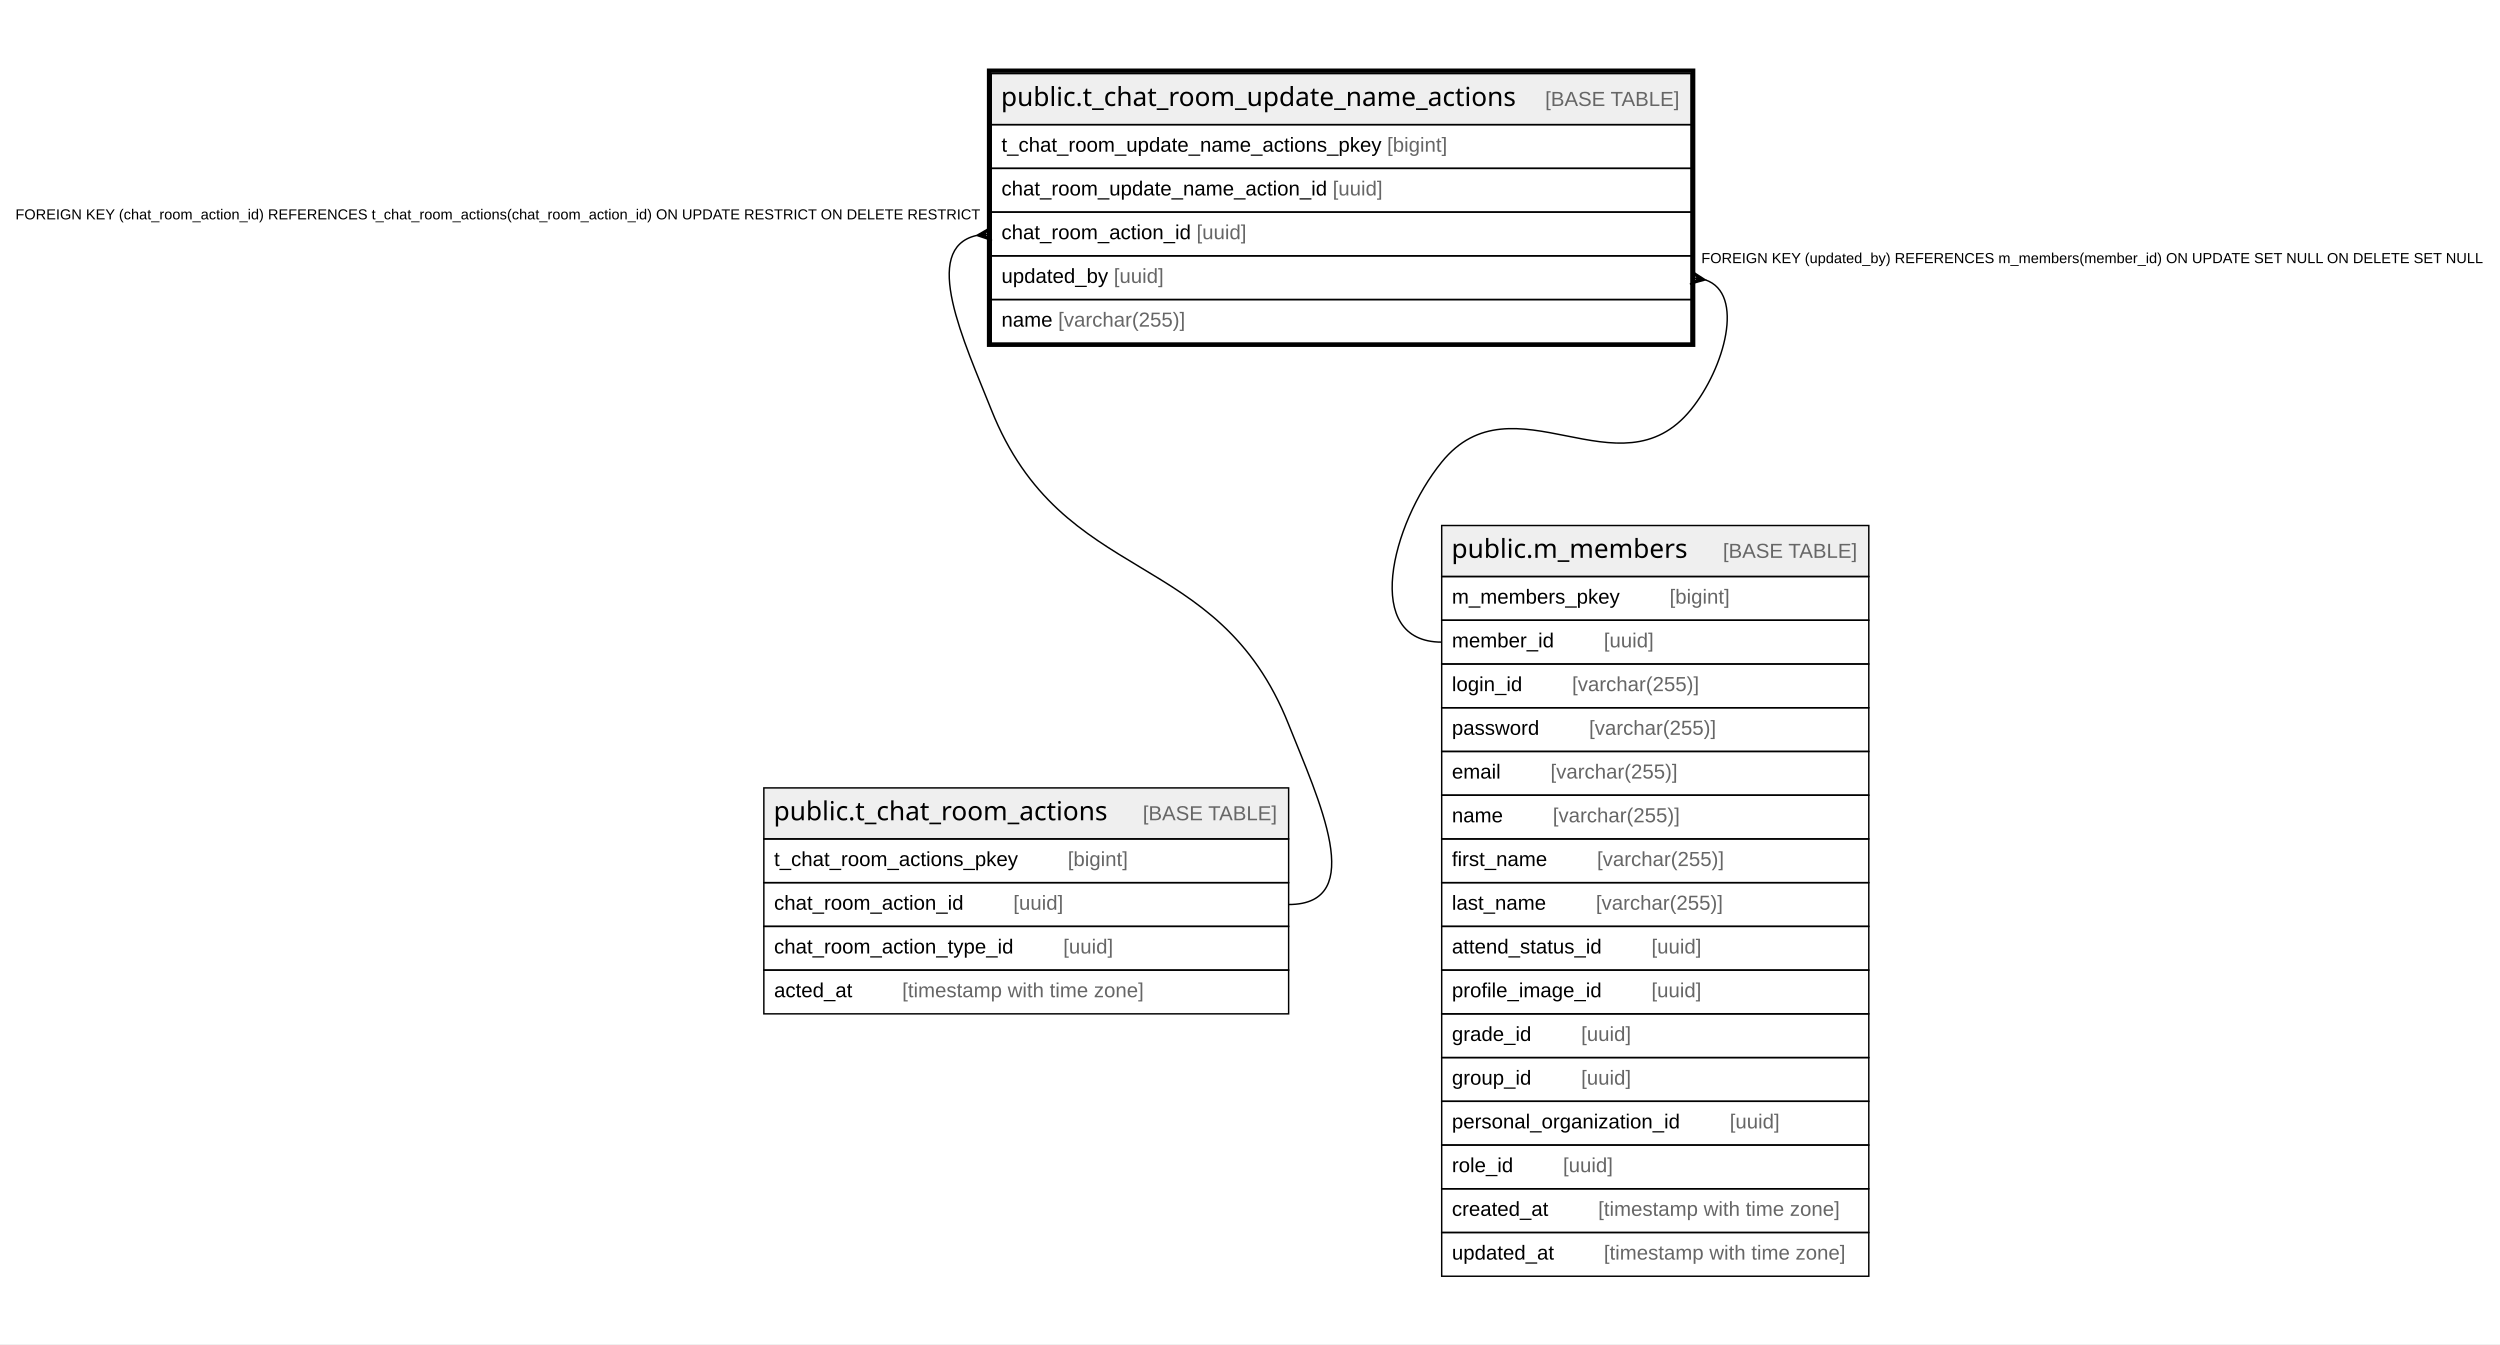
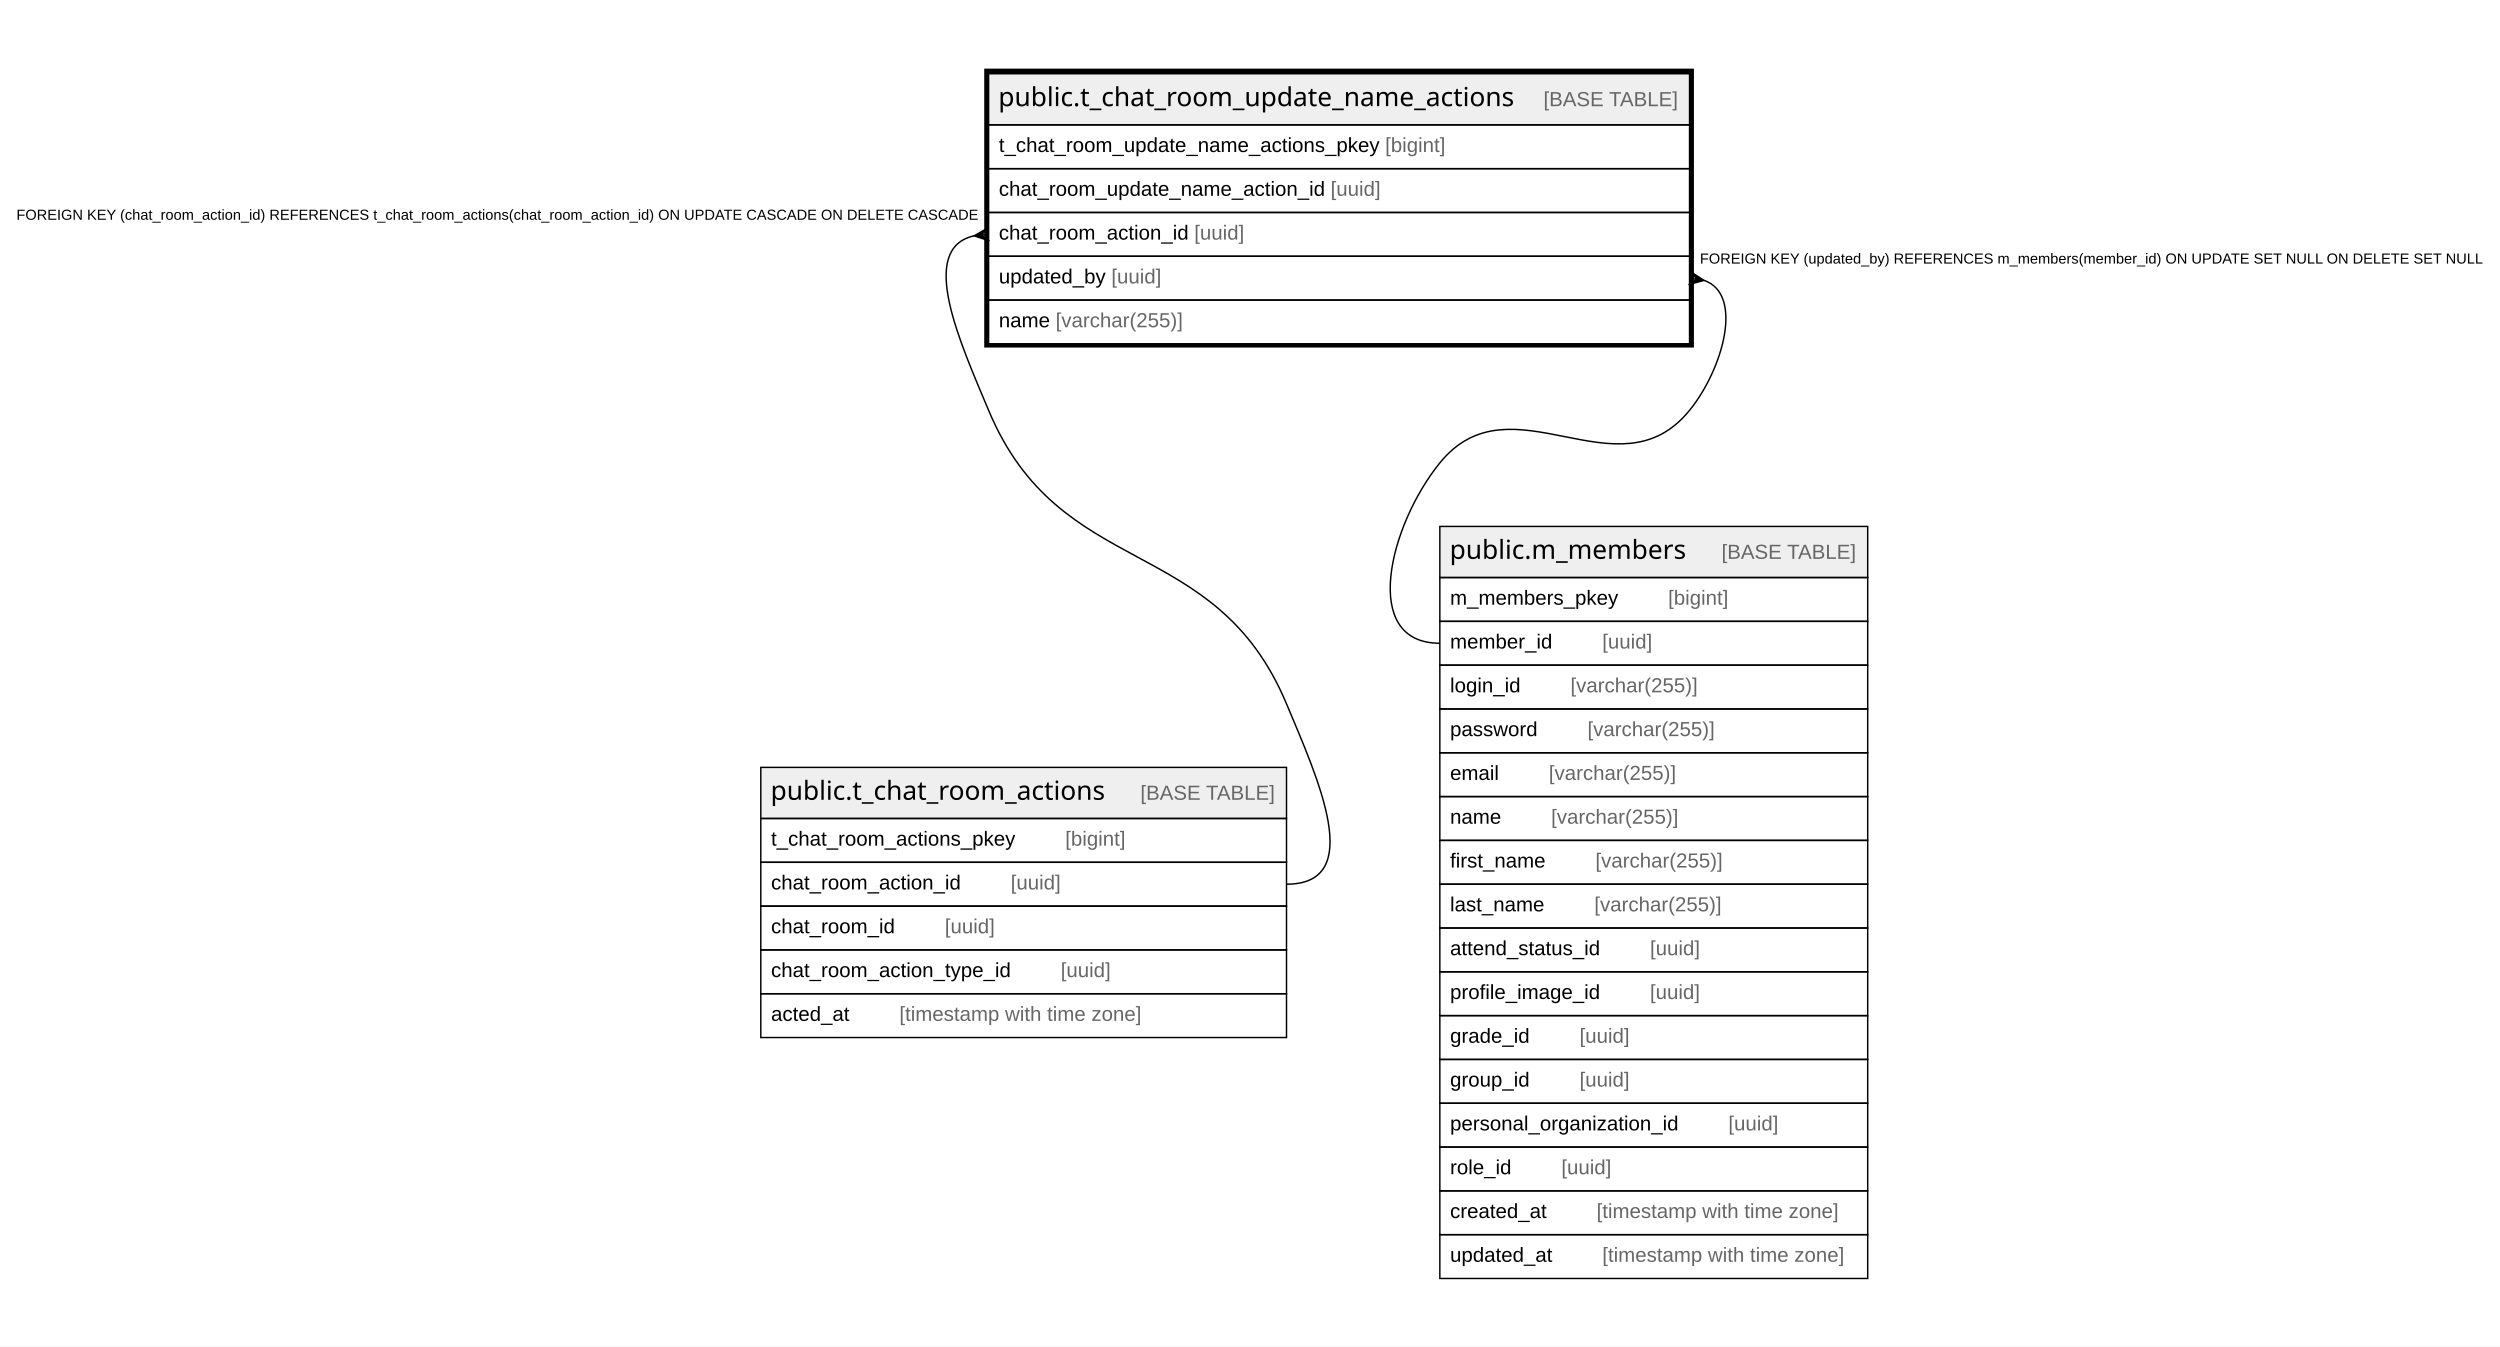
- <svg xmlns="http://www.w3.org/2000/svg" width="1715pt" height="922pt" viewBox="0.00 0.00 1715.00 922.00">
+ <svg xmlns="http://www.w3.org/2000/svg" width="1712pt" height="922pt" viewBox="0.00 0.00 1712.00 922.00">
  <g id="graph0" class="graph" transform="scale(1 1) rotate(0) translate(4 918)">
-     <polygon fill="#ffffff" stroke="transparent" points="-4,4 -4,-918 1711,-918 1711,4 -4,4" />
+     <polygon fill="#ffffff" stroke="transparent" points="-4,4 -4,-918 1708,-918 1708,4 -4,4" />
    <g id="node1" class="node">
-       <polygon fill="#efefef" stroke="transparent" points="676,-832.5 676,-867.5 1156,-867.5 1156,-832.5 676,-832.5" />
-       <polygon fill="none" stroke="#000000" points="676,-832.5 676,-867.5 1156,-867.5 1156,-832.5 676,-832.5" />
-       <text text-anchor="start" x="682.66" y="-845.3" font-family="Arial Bold" font-size="18.00" fill="#000000">public.t_chat_room_update_name_actions</text>
-       <text text-anchor="start" x="1021.772" y="-845.3" font-family="Arial" font-size="14.00" fill="#000000">    </text>
-       <text text-anchor="start" x="1055.977" y="-845.3" font-family="Arial" font-size="14.00" fill="#666666">[BASE TABLE]</text>
-       <polygon fill="none" stroke="#000000" points="676,-802.5 676,-832.5 1156,-832.5 1156,-802.5 676,-802.5" />
-       <text text-anchor="start" x="683" y="-813.9" font-family="Arial" font-size="14.00" fill="#000000">t_chat_room_update_name_actions_pkey </text>
-       <text text-anchor="start" x="947.541" y="-813.9" font-family="Arial" font-size="14.00" fill="#666666">[bigint]</text>
-       <polygon fill="none" stroke="#000000" points="676,-772.5 676,-802.5 1156,-802.5 1156,-772.5 676,-772.5" />
-       <text text-anchor="start" x="683" y="-783.9" font-family="Arial" font-size="14.00" fill="#000000">chat_room_update_name_action_id </text>
-       <text text-anchor="start" x="910.192" y="-783.9" font-family="Arial" font-size="14.00" fill="#666666">[uuid]</text>
-       <polygon fill="none" stroke="#000000" points="676,-742.5 676,-772.5 1156,-772.5 1156,-742.5 676,-742.5" />
-       <text text-anchor="start" x="683" y="-753.9" font-family="Arial" font-size="14.00" fill="#000000">chat_room_action_id </text>
-       <text text-anchor="start" x="816.815" y="-753.9" font-family="Arial" font-size="14.00" fill="#666666">[uuid]</text>
-       <polygon fill="none" stroke="#000000" points="676,-712.5 676,-742.5 1156,-742.5 1156,-712.5 676,-712.5" />
-       <text text-anchor="start" x="683" y="-723.9" font-family="Arial" font-size="14.00" fill="#000000">updated_by </text>
-       <text text-anchor="start" x="760.042" y="-723.9" font-family="Arial" font-size="14.00" fill="#666666">[uuid]</text>
-       <polygon fill="none" stroke="#000000" points="676,-682.5 676,-712.5 1156,-712.5 1156,-682.5 676,-682.5" />
-       <text text-anchor="start" x="683" y="-693.9" font-family="Arial" font-size="14.00" fill="#000000">name </text>
-       <text text-anchor="start" x="721.899" y="-693.9" font-family="Arial" font-size="14.00" fill="#666666">[varchar(255)]</text>
-       <polygon fill="none" stroke="#000000" stroke-width="3" points="674.5,-681.5 674.5,-869.5 1157.5,-869.5 1157.5,-681.5 674.5,-681.5" />
+       <polygon fill="#efefef" stroke="transparent" points="673,-832.5 673,-867.5 1153,-867.5 1153,-832.5 673,-832.5" />
+       <polygon fill="none" stroke="#000000" points="673,-832.5 673,-867.5 1153,-867.5 1153,-832.5 673,-832.5" />
+       <text text-anchor="start" x="679.66" y="-845.3" font-family="Arial Bold" font-size="18.00" fill="#000000">public.t_chat_room_update_name_actions</text>
+       <text text-anchor="start" x="1018.772" y="-845.3" font-family="Arial" font-size="14.00" fill="#000000">    </text>
+       <text text-anchor="start" x="1052.977" y="-845.3" font-family="Arial" font-size="14.00" fill="#666666">[BASE TABLE]</text>
+       <polygon fill="none" stroke="#000000" points="673,-802.5 673,-832.5 1153,-832.5 1153,-802.5 673,-802.5" />
+       <text text-anchor="start" x="680" y="-813.9" font-family="Arial" font-size="14.00" fill="#000000">t_chat_room_update_name_actions_pkey </text>
+       <text text-anchor="start" x="944.541" y="-813.9" font-family="Arial" font-size="14.00" fill="#666666">[bigint]</text>
+       <polygon fill="none" stroke="#000000" points="673,-772.5 673,-802.5 1153,-802.5 1153,-772.5 673,-772.5" />
+       <text text-anchor="start" x="680" y="-783.9" font-family="Arial" font-size="14.00" fill="#000000">chat_room_update_name_action_id </text>
+       <text text-anchor="start" x="907.192" y="-783.9" font-family="Arial" font-size="14.00" fill="#666666">[uuid]</text>
+       <polygon fill="none" stroke="#000000" points="673,-742.5 673,-772.5 1153,-772.5 1153,-742.5 673,-742.5" />
+       <text text-anchor="start" x="680" y="-753.9" font-family="Arial" font-size="14.00" fill="#000000">chat_room_action_id </text>
+       <text text-anchor="start" x="813.815" y="-753.9" font-family="Arial" font-size="14.00" fill="#666666">[uuid]</text>
+       <polygon fill="none" stroke="#000000" points="673,-712.5 673,-742.5 1153,-742.5 1153,-712.5 673,-712.5" />
+       <text text-anchor="start" x="680" y="-723.9" font-family="Arial" font-size="14.00" fill="#000000">updated_by </text>
+       <text text-anchor="start" x="757.042" y="-723.9" font-family="Arial" font-size="14.00" fill="#666666">[uuid]</text>
+       <polygon fill="none" stroke="#000000" points="673,-682.5 673,-712.5 1153,-712.5 1153,-682.5 673,-682.5" />
+       <text text-anchor="start" x="680" y="-693.9" font-family="Arial" font-size="14.00" fill="#000000">name </text>
+       <text text-anchor="start" x="718.899" y="-693.9" font-family="Arial" font-size="14.00" fill="#666666">[varchar(255)]</text>
+       <polygon fill="none" stroke="#000000" stroke-width="3" points="671.5,-681.5 671.5,-869.5 1154.5,-869.5 1154.5,-681.5 671.5,-681.5" />
    </g>
    <g id="node2" class="node">
-       <polygon fill="#efefef" stroke="transparent" points="520,-342.5 520,-377.5 880,-377.5 880,-342.5 520,-342.5" />
-       <polygon fill="none" stroke="#000000" points="520,-342.5 520,-377.5 880,-377.5 880,-342.5 520,-342.5" />
-       <text text-anchor="start" x="526.688" y="-355.3" font-family="Arial Bold" font-size="18.00" fill="#000000">public.t_chat_room_actions</text>
-       <text text-anchor="start" x="745.744" y="-355.3" font-family="Arial" font-size="14.00" fill="#000000">    </text>
-       <text text-anchor="start" x="779.949" y="-355.3" font-family="Arial" font-size="14.00" fill="#666666">[BASE TABLE]</text>
-       <polygon fill="none" stroke="#000000" points="520,-312.5 520,-342.5 880,-342.5 880,-312.5 520,-312.5" />
-       <text text-anchor="start" x="527" y="-323.9" font-family="Arial" font-size="14.00" fill="#000000">t_chat_room_actions_pkey    </text>
-       <text text-anchor="start" x="728.478" y="-323.9" font-family="Arial" font-size="14.00" fill="#666666">[bigint]</text>
-       <polygon fill="none" stroke="#000000" points="520,-282.5 520,-312.5 880,-312.5 880,-282.5 520,-282.5" />
-       <text text-anchor="start" x="527" y="-293.9" font-family="Arial" font-size="14.00" fill="#000000">chat_room_action_id    </text>
-       <text text-anchor="start" x="691.129" y="-293.9" font-family="Arial" font-size="14.00" fill="#666666">[uuid]</text>
-       <polygon fill="none" stroke="#000000" points="520,-252.5 520,-282.5 880,-282.5 880,-252.5 520,-252.5" />
-       <text text-anchor="start" x="527" y="-263.9" font-family="Arial" font-size="14.00" fill="#000000">chat_room_action_type_id    </text>
-       <text text-anchor="start" x="725.367" y="-263.9" font-family="Arial" font-size="14.00" fill="#666666">[uuid]</text>
-       <polygon fill="none" stroke="#000000" points="520,-222.5 520,-252.5 880,-252.5 880,-222.5 520,-222.5" />
-       <text text-anchor="start" x="527" y="-233.9" font-family="Arial" font-size="14.00" fill="#000000">acted_at    </text>
-       <text text-anchor="start" x="614.899" y="-233.9" font-family="Arial" font-size="14.00" fill="#666666">[timestamp with time zone]</text>
+       <polygon fill="#efefef" stroke="transparent" points="517,-357.5 517,-392.5 877,-392.5 877,-357.5 517,-357.5" />
+       <polygon fill="none" stroke="#000000" points="517,-357.5 517,-392.5 877,-392.5 877,-357.5 517,-357.5" />
+       <text text-anchor="start" x="523.688" y="-370.3" font-family="Arial Bold" font-size="18.00" fill="#000000">public.t_chat_room_actions</text>
+       <text text-anchor="start" x="742.744" y="-370.3" font-family="Arial" font-size="14.00" fill="#000000">    </text>
+       <text text-anchor="start" x="776.949" y="-370.3" font-family="Arial" font-size="14.00" fill="#666666">[BASE TABLE]</text>
+       <polygon fill="none" stroke="#000000" points="517,-327.5 517,-357.5 877,-357.5 877,-327.5 517,-327.5" />
+       <text text-anchor="start" x="524" y="-338.9" font-family="Arial" font-size="14.00" fill="#000000">t_chat_room_actions_pkey    </text>
+       <text text-anchor="start" x="725.478" y="-338.9" font-family="Arial" font-size="14.00" fill="#666666">[bigint]</text>
+       <polygon fill="none" stroke="#000000" points="517,-297.5 517,-327.5 877,-327.5 877,-297.5 517,-297.5" />
+       <text text-anchor="start" x="524" y="-308.9" font-family="Arial" font-size="14.00" fill="#000000">chat_room_action_id    </text>
+       <text text-anchor="start" x="688.129" y="-308.9" font-family="Arial" font-size="14.00" fill="#666666">[uuid]</text>
+       <polygon fill="none" stroke="#000000" points="517,-267.5 517,-297.5 877,-297.5 877,-267.5 517,-267.5" />
+       <text text-anchor="start" x="524" y="-278.9" font-family="Arial" font-size="14.00" fill="#000000">chat_room_id    </text>
+       <text text-anchor="start" x="643.001" y="-278.9" font-family="Arial" font-size="14.00" fill="#666666">[uuid]</text>
+       <polygon fill="none" stroke="#000000" points="517,-237.5 517,-267.5 877,-267.5 877,-237.5 517,-237.5" />
+       <text text-anchor="start" x="524" y="-248.9" font-family="Arial" font-size="14.00" fill="#000000">chat_room_action_type_id    </text>
+       <text text-anchor="start" x="722.367" y="-248.9" font-family="Arial" font-size="14.00" fill="#666666">[uuid]</text>
+       <polygon fill="none" stroke="#000000" points="517,-207.5 517,-237.5 877,-237.5 877,-207.5 517,-207.5" />
+       <text text-anchor="start" x="524" y="-218.9" font-family="Arial" font-size="14.00" fill="#000000">acted_at    </text>
+       <text text-anchor="start" x="611.899" y="-218.9" font-family="Arial" font-size="14.00" fill="#666666">[timestamp with time zone]</text>
    </g>
    <g id="edge1" class="edge">
-       <path fill="none" stroke="#000000" d="M665.963,-756.483C627.124,-747.657 657.605,-683.267 676,-637 724.785,-514.295 831.215,-543.705 880,-421 900.279,-369.995 934.889,-297.5 880,-297.5" />
-       <polygon fill="#000000" stroke="#000000" points="666.051,-756.492 675.546,-761.977 671.025,-756.996 676,-757.5 676,-757.5 676,-757.5 671.025,-756.996 676.454,-753.023 666.051,-756.492 666.051,-756.492" />
-       <text text-anchor="start" x="6.583" y="-767.5" font-family="Arial" font-size="10.00" fill="#000000">FOREIGN KEY (chat_room_action_id) REFERENCES t_chat_room_actions(chat_room_action_id) ON UPDATE RESTRICT ON DELETE RESTRICT</text>
+       <path fill="none" stroke="#000000" d="M662.951,-756.478C624.008,-747.609 653.776,-682.929 673,-637 722.144,-519.587 827.856,-553.413 877,-436 898.193,-385.367 931.889,-312.5 877,-312.5" />
+       <polygon fill="#000000" stroke="#000000" points="663.051,-756.488 672.545,-761.977 668.026,-756.994 673,-757.5 673,-757.5 673,-757.5 668.026,-756.994 673.455,-753.023 663.051,-756.488 663.051,-756.488" />
+       <text text-anchor="start" x="7.242" y="-767.5" font-family="Arial" font-size="10.00" fill="#000000">FOREIGN KEY (chat_room_action_id) REFERENCES t_chat_room_actions(chat_room_action_id) ON UPDATE CASCADE ON DELETE CASCADE</text>
    </g>
    <g id="node3" class="node">
-       <polygon fill="#efefef" stroke="transparent" points="985,-522.5 985,-557.5 1278,-557.5 1278,-522.5 985,-522.5" />
-       <polygon fill="none" stroke="#000000" points="985,-522.5 985,-557.5 1278,-557.5 1278,-522.5 985,-522.5" />
-       <text text-anchor="start" x="991.715" y="-535.3" font-family="Arial Bold" font-size="18.00" fill="#000000">public.m_members</text>
-       <text text-anchor="start" x="1143.717" y="-535.3" font-family="Arial" font-size="14.00" fill="#000000">    </text>
-       <text text-anchor="start" x="1177.922" y="-535.3" font-family="Arial" font-size="14.00" fill="#666666">[BASE TABLE]</text>
-       <polygon fill="none" stroke="#000000" points="985,-492.5 985,-522.5 1278,-522.5 1278,-492.5 985,-492.5" />
-       <text text-anchor="start" x="992" y="-503.9" font-family="Arial" font-size="14.00" fill="#000000">m_members_pkey    </text>
-       <text text-anchor="start" x="1141.325" y="-503.9" font-family="Arial" font-size="14.00" fill="#666666">[bigint]</text>
-       <polygon fill="none" stroke="#000000" points="985,-462.5 985,-492.5 1278,-492.5 1278,-462.5 985,-462.5" />
-       <text text-anchor="start" x="992" y="-473.9" font-family="Arial" font-size="14.00" fill="#000000">member_id    </text>
-       <text text-anchor="start" x="1096.206" y="-473.9" font-family="Arial" font-size="14.00" fill="#666666">[uuid]</text>
-       <polygon fill="none" stroke="#000000" points="985,-432.5 985,-462.5 1278,-462.5 1278,-432.5 985,-432.5" />
-       <text text-anchor="start" x="992" y="-443.9" font-family="Arial" font-size="14.00" fill="#000000">login_id    </text>
-       <text text-anchor="start" x="1074.438" y="-443.9" font-family="Arial" font-size="14.00" fill="#666666">[varchar(255)]</text>
-       <polygon fill="none" stroke="#000000" points="985,-402.5 985,-432.5 1278,-432.5 1278,-402.5 985,-402.5" />
-       <text text-anchor="start" x="992" y="-413.9" font-family="Arial" font-size="14.00" fill="#000000">password    </text>
-       <text text-anchor="start" x="1086.102" y="-413.9" font-family="Arial" font-size="14.00" fill="#666666">[varchar(255)]</text>
-       <polygon fill="none" stroke="#000000" points="985,-372.5 985,-402.5 1278,-402.5 1278,-372.5 985,-372.5" />
-       <text text-anchor="start" x="992" y="-383.9" font-family="Arial" font-size="14.00" fill="#000000">email    </text>
-       <text text-anchor="start" x="1059.644" y="-383.9" font-family="Arial" font-size="14.00" fill="#666666">[varchar(255)]</text>
-       <polygon fill="none" stroke="#000000" points="985,-342.5 985,-372.5 1278,-372.5 1278,-342.5 985,-342.5" />
-       <text text-anchor="start" x="992" y="-353.9" font-family="Arial" font-size="14.00" fill="#000000">name    </text>
-       <text text-anchor="start" x="1061.213" y="-353.9" font-family="Arial" font-size="14.00" fill="#666666">[varchar(255)]</text>
-       <polygon fill="none" stroke="#000000" points="985,-312.5 985,-342.5 1278,-342.5 1278,-312.5 985,-312.5" />
-       <text text-anchor="start" x="992" y="-323.9" font-family="Arial" font-size="14.00" fill="#000000">first_name    </text>
-       <text text-anchor="start" x="1091.544" y="-323.9" font-family="Arial" font-size="14.00" fill="#666666">[varchar(255)]</text>
-       <polygon fill="none" stroke="#000000" points="985,-282.5 985,-312.5 1278,-312.5 1278,-282.5 985,-282.5" />
-       <text text-anchor="start" x="992" y="-293.9" font-family="Arial" font-size="14.00" fill="#000000">last_name    </text>
-       <text text-anchor="start" x="1090.776" y="-293.9" font-family="Arial" font-size="14.00" fill="#666666">[varchar(255)]</text>
-       <polygon fill="none" stroke="#000000" points="985,-252.5 985,-282.5 1278,-282.5 1278,-252.5 985,-252.5" />
-       <text text-anchor="start" x="992" y="-263.9" font-family="Arial" font-size="14.00" fill="#000000">attend_status_id    </text>
-       <text text-anchor="start" x="1128.917" y="-263.9" font-family="Arial" font-size="14.00" fill="#666666">[uuid]</text>
-       <polygon fill="none" stroke="#000000" points="985,-222.5 985,-252.5 1278,-252.5 1278,-222.5 985,-222.5" />
-       <text text-anchor="start" x="992" y="-233.9" font-family="Arial" font-size="14.00" fill="#000000">profile_image_id    </text>
-       <text text-anchor="start" x="1128.886" y="-233.9" font-family="Arial" font-size="14.00" fill="#666666">[uuid]</text>
-       <polygon fill="none" stroke="#000000" points="985,-192.5 985,-222.5 1278,-222.5 1278,-192.5 985,-192.5" />
-       <text text-anchor="start" x="992" y="-203.9" font-family="Arial" font-size="14.00" fill="#000000">grade_id    </text>
-       <text text-anchor="start" x="1080.668" y="-203.9" font-family="Arial" font-size="14.00" fill="#666666">[uuid]</text>
-       <polygon fill="none" stroke="#000000" points="985,-162.5 985,-192.5 1278,-192.5 1278,-162.5 985,-162.5" />
-       <text text-anchor="start" x="992" y="-173.9" font-family="Arial" font-size="14.00" fill="#000000">group_id    </text>
-       <text text-anchor="start" x="1080.668" y="-173.9" font-family="Arial" font-size="14.00" fill="#666666">[uuid]</text>
-       <polygon fill="none" stroke="#000000" points="985,-132.5 985,-162.5 1278,-162.5 1278,-132.5 985,-132.5" />
-       <text text-anchor="start" x="992" y="-143.9" font-family="Arial" font-size="14.00" fill="#000000">personal_organization_id    </text>
-       <text text-anchor="start" x="1182.582" y="-143.9" font-family="Arial" font-size="14.00" fill="#666666">[uuid]</text>
-       <polygon fill="none" stroke="#000000" points="985,-102.5 985,-132.5 1278,-132.5 1278,-102.5 985,-102.5" />
-       <text text-anchor="start" x="992" y="-113.9" font-family="Arial" font-size="14.00" fill="#000000">role_id    </text>
-       <text text-anchor="start" x="1068.209" y="-113.9" font-family="Arial" font-size="14.00" fill="#666666">[uuid]</text>
-       <polygon fill="none" stroke="#000000" points="985,-72.5 985,-102.5 1278,-102.5 1278,-72.5 985,-72.5" />
-       <text text-anchor="start" x="992" y="-83.9" font-family="Arial" font-size="14.00" fill="#000000">created_at    </text>
-       <text text-anchor="start" x="1092.342" y="-83.9" font-family="Arial" font-size="14.00" fill="#666666">[timestamp with time zone]</text>
-       <polygon fill="none" stroke="#000000" points="985,-42.5 985,-72.5 1278,-72.5 1278,-42.5 985,-42.5" />
-       <text text-anchor="start" x="992" y="-53.9" font-family="Arial" font-size="14.00" fill="#000000">updated_at    </text>
-       <text text-anchor="start" x="1096.247" y="-53.9" font-family="Arial" font-size="14.00" fill="#666666">[timestamp with time zone]</text>
+       <polygon fill="#efefef" stroke="transparent" points="982,-522.5 982,-557.5 1275,-557.5 1275,-522.5 982,-522.5" />
+       <polygon fill="none" stroke="#000000" points="982,-522.5 982,-557.5 1275,-557.5 1275,-522.5 982,-522.5" />
+       <text text-anchor="start" x="988.715" y="-535.3" font-family="Arial Bold" font-size="18.00" fill="#000000">public.m_members</text>
+       <text text-anchor="start" x="1140.717" y="-535.3" font-family="Arial" font-size="14.00" fill="#000000">    </text>
+       <text text-anchor="start" x="1174.922" y="-535.3" font-family="Arial" font-size="14.00" fill="#666666">[BASE TABLE]</text>
+       <polygon fill="none" stroke="#000000" points="982,-492.5 982,-522.5 1275,-522.5 1275,-492.5 982,-492.5" />
+       <text text-anchor="start" x="989" y="-503.9" font-family="Arial" font-size="14.00" fill="#000000">m_members_pkey    </text>
+       <text text-anchor="start" x="1138.325" y="-503.9" font-family="Arial" font-size="14.00" fill="#666666">[bigint]</text>
+       <polygon fill="none" stroke="#000000" points="982,-462.5 982,-492.5 1275,-492.5 1275,-462.5 982,-462.5" />
+       <text text-anchor="start" x="989" y="-473.9" font-family="Arial" font-size="14.00" fill="#000000">member_id    </text>
+       <text text-anchor="start" x="1093.206" y="-473.9" font-family="Arial" font-size="14.00" fill="#666666">[uuid]</text>
+       <polygon fill="none" stroke="#000000" points="982,-432.5 982,-462.5 1275,-462.5 1275,-432.5 982,-432.5" />
+       <text text-anchor="start" x="989" y="-443.9" font-family="Arial" font-size="14.00" fill="#000000">login_id    </text>
+       <text text-anchor="start" x="1071.438" y="-443.9" font-family="Arial" font-size="14.00" fill="#666666">[varchar(255)]</text>
+       <polygon fill="none" stroke="#000000" points="982,-402.5 982,-432.5 1275,-432.5 1275,-402.5 982,-402.5" />
+       <text text-anchor="start" x="989" y="-413.9" font-family="Arial" font-size="14.00" fill="#000000">password    </text>
+       <text text-anchor="start" x="1083.102" y="-413.9" font-family="Arial" font-size="14.00" fill="#666666">[varchar(255)]</text>
+       <polygon fill="none" stroke="#000000" points="982,-372.5 982,-402.5 1275,-402.5 1275,-372.5 982,-372.5" />
+       <text text-anchor="start" x="989" y="-383.9" font-family="Arial" font-size="14.00" fill="#000000">email    </text>
+       <text text-anchor="start" x="1056.644" y="-383.9" font-family="Arial" font-size="14.00" fill="#666666">[varchar(255)]</text>
+       <polygon fill="none" stroke="#000000" points="982,-342.5 982,-372.5 1275,-372.5 1275,-342.5 982,-342.5" />
+       <text text-anchor="start" x="989" y="-353.9" font-family="Arial" font-size="14.00" fill="#000000">name    </text>
+       <text text-anchor="start" x="1058.213" y="-353.9" font-family="Arial" font-size="14.00" fill="#666666">[varchar(255)]</text>
+       <polygon fill="none" stroke="#000000" points="982,-312.5 982,-342.5 1275,-342.5 1275,-312.5 982,-312.5" />
+       <text text-anchor="start" x="989" y="-323.9" font-family="Arial" font-size="14.00" fill="#000000">first_name    </text>
+       <text text-anchor="start" x="1088.544" y="-323.9" font-family="Arial" font-size="14.00" fill="#666666">[varchar(255)]</text>
+       <polygon fill="none" stroke="#000000" points="982,-282.5 982,-312.5 1275,-312.5 1275,-282.5 982,-282.5" />
+       <text text-anchor="start" x="989" y="-293.9" font-family="Arial" font-size="14.00" fill="#000000">last_name    </text>
+       <text text-anchor="start" x="1087.776" y="-293.9" font-family="Arial" font-size="14.00" fill="#666666">[varchar(255)]</text>
+       <polygon fill="none" stroke="#000000" points="982,-252.5 982,-282.5 1275,-282.5 1275,-252.5 982,-252.5" />
+       <text text-anchor="start" x="989" y="-263.9" font-family="Arial" font-size="14.00" fill="#000000">attend_status_id    </text>
+       <text text-anchor="start" x="1125.917" y="-263.9" font-family="Arial" font-size="14.00" fill="#666666">[uuid]</text>
+       <polygon fill="none" stroke="#000000" points="982,-222.5 982,-252.5 1275,-252.5 1275,-222.5 982,-222.5" />
+       <text text-anchor="start" x="989" y="-233.9" font-family="Arial" font-size="14.00" fill="#000000">profile_image_id    </text>
+       <text text-anchor="start" x="1125.886" y="-233.9" font-family="Arial" font-size="14.00" fill="#666666">[uuid]</text>
+       <polygon fill="none" stroke="#000000" points="982,-192.5 982,-222.5 1275,-222.5 1275,-192.5 982,-192.5" />
+       <text text-anchor="start" x="989" y="-203.9" font-family="Arial" font-size="14.00" fill="#000000">grade_id    </text>
+       <text text-anchor="start" x="1077.668" y="-203.9" font-family="Arial" font-size="14.00" fill="#666666">[uuid]</text>
+       <polygon fill="none" stroke="#000000" points="982,-162.5 982,-192.5 1275,-192.5 1275,-162.5 982,-162.5" />
+       <text text-anchor="start" x="989" y="-173.9" font-family="Arial" font-size="14.00" fill="#000000">group_id    </text>
+       <text text-anchor="start" x="1077.668" y="-173.9" font-family="Arial" font-size="14.00" fill="#666666">[uuid]</text>
+       <polygon fill="none" stroke="#000000" points="982,-132.5 982,-162.5 1275,-162.5 1275,-132.5 982,-132.5" />
+       <text text-anchor="start" x="989" y="-143.9" font-family="Arial" font-size="14.00" fill="#000000">personal_organization_id    </text>
+       <text text-anchor="start" x="1179.582" y="-143.9" font-family="Arial" font-size="14.00" fill="#666666">[uuid]</text>
+       <polygon fill="none" stroke="#000000" points="982,-102.5 982,-132.5 1275,-132.5 1275,-102.5 982,-102.5" />
+       <text text-anchor="start" x="989" y="-113.9" font-family="Arial" font-size="14.00" fill="#000000">role_id    </text>
+       <text text-anchor="start" x="1065.209" y="-113.9" font-family="Arial" font-size="14.00" fill="#666666">[uuid]</text>
+       <polygon fill="none" stroke="#000000" points="982,-72.5 982,-102.5 1275,-102.5 1275,-72.5 982,-72.5" />
+       <text text-anchor="start" x="989" y="-83.9" font-family="Arial" font-size="14.00" fill="#000000">created_at    </text>
+       <text text-anchor="start" x="1089.342" y="-83.9" font-family="Arial" font-size="14.00" fill="#666666">[timestamp with time zone]</text>
+       <polygon fill="none" stroke="#000000" points="982,-42.5 982,-72.5 1275,-72.5 1275,-42.5 982,-42.5" />
+       <text text-anchor="start" x="989" y="-53.9" font-family="Arial" font-size="14.00" fill="#000000">updated_at    </text>
+       <text text-anchor="start" x="1093.247" y="-53.9" font-family="Arial" font-size="14.00" fill="#666666">[timestamp with time zone]</text>
    </g>
    <g id="edge2" class="edge">
-       <path fill="none" stroke="#000000" d="M1165.896,-726.009C1193.34,-716.634 1178.967,-665.306 1156,-637 1107.065,-576.69 1033.935,-661.31 985,-601 950.416,-558.377 930.111,-477.5 985,-477.5" />
-       <polygon fill="#000000" stroke="#000000" points="1165.888,-726.01 1155.33,-723.05 1160.944,-726.755 1156,-727.5 1156,-727.5 1156,-727.5 1160.944,-726.755 1156.67,-731.95 1165.888,-726.01 1165.888,-726.01" />
-       <text text-anchor="start" x="1163.096" y="-737.5" font-family="Arial" font-size="10.00" fill="#000000">FOREIGN KEY (updated_by) REFERENCES m_members(member_id) ON UPDATE SET NULL ON DELETE SET NULL</text>
+       <path fill="none" stroke="#000000" d="M1162.896,-726.009C1190.34,-716.634 1175.967,-665.306 1153,-637 1104.065,-576.69 1030.935,-661.31 982,-601 947.416,-558.377 927.111,-477.5 982,-477.5" />
+       <polygon fill="#000000" stroke="#000000" points="1162.888,-726.01 1152.33,-723.05 1157.944,-726.755 1153,-727.5 1153,-727.5 1153,-727.5 1157.944,-726.755 1153.67,-731.95 1162.888,-726.01 1162.888,-726.01" />
+       <text text-anchor="start" x="1160.096" y="-737.5" font-family="Arial" font-size="10.00" fill="#000000">FOREIGN KEY (updated_by) REFERENCES m_members(member_id) ON UPDATE SET NULL ON DELETE SET NULL</text>
    </g>
  </g>
</svg>
